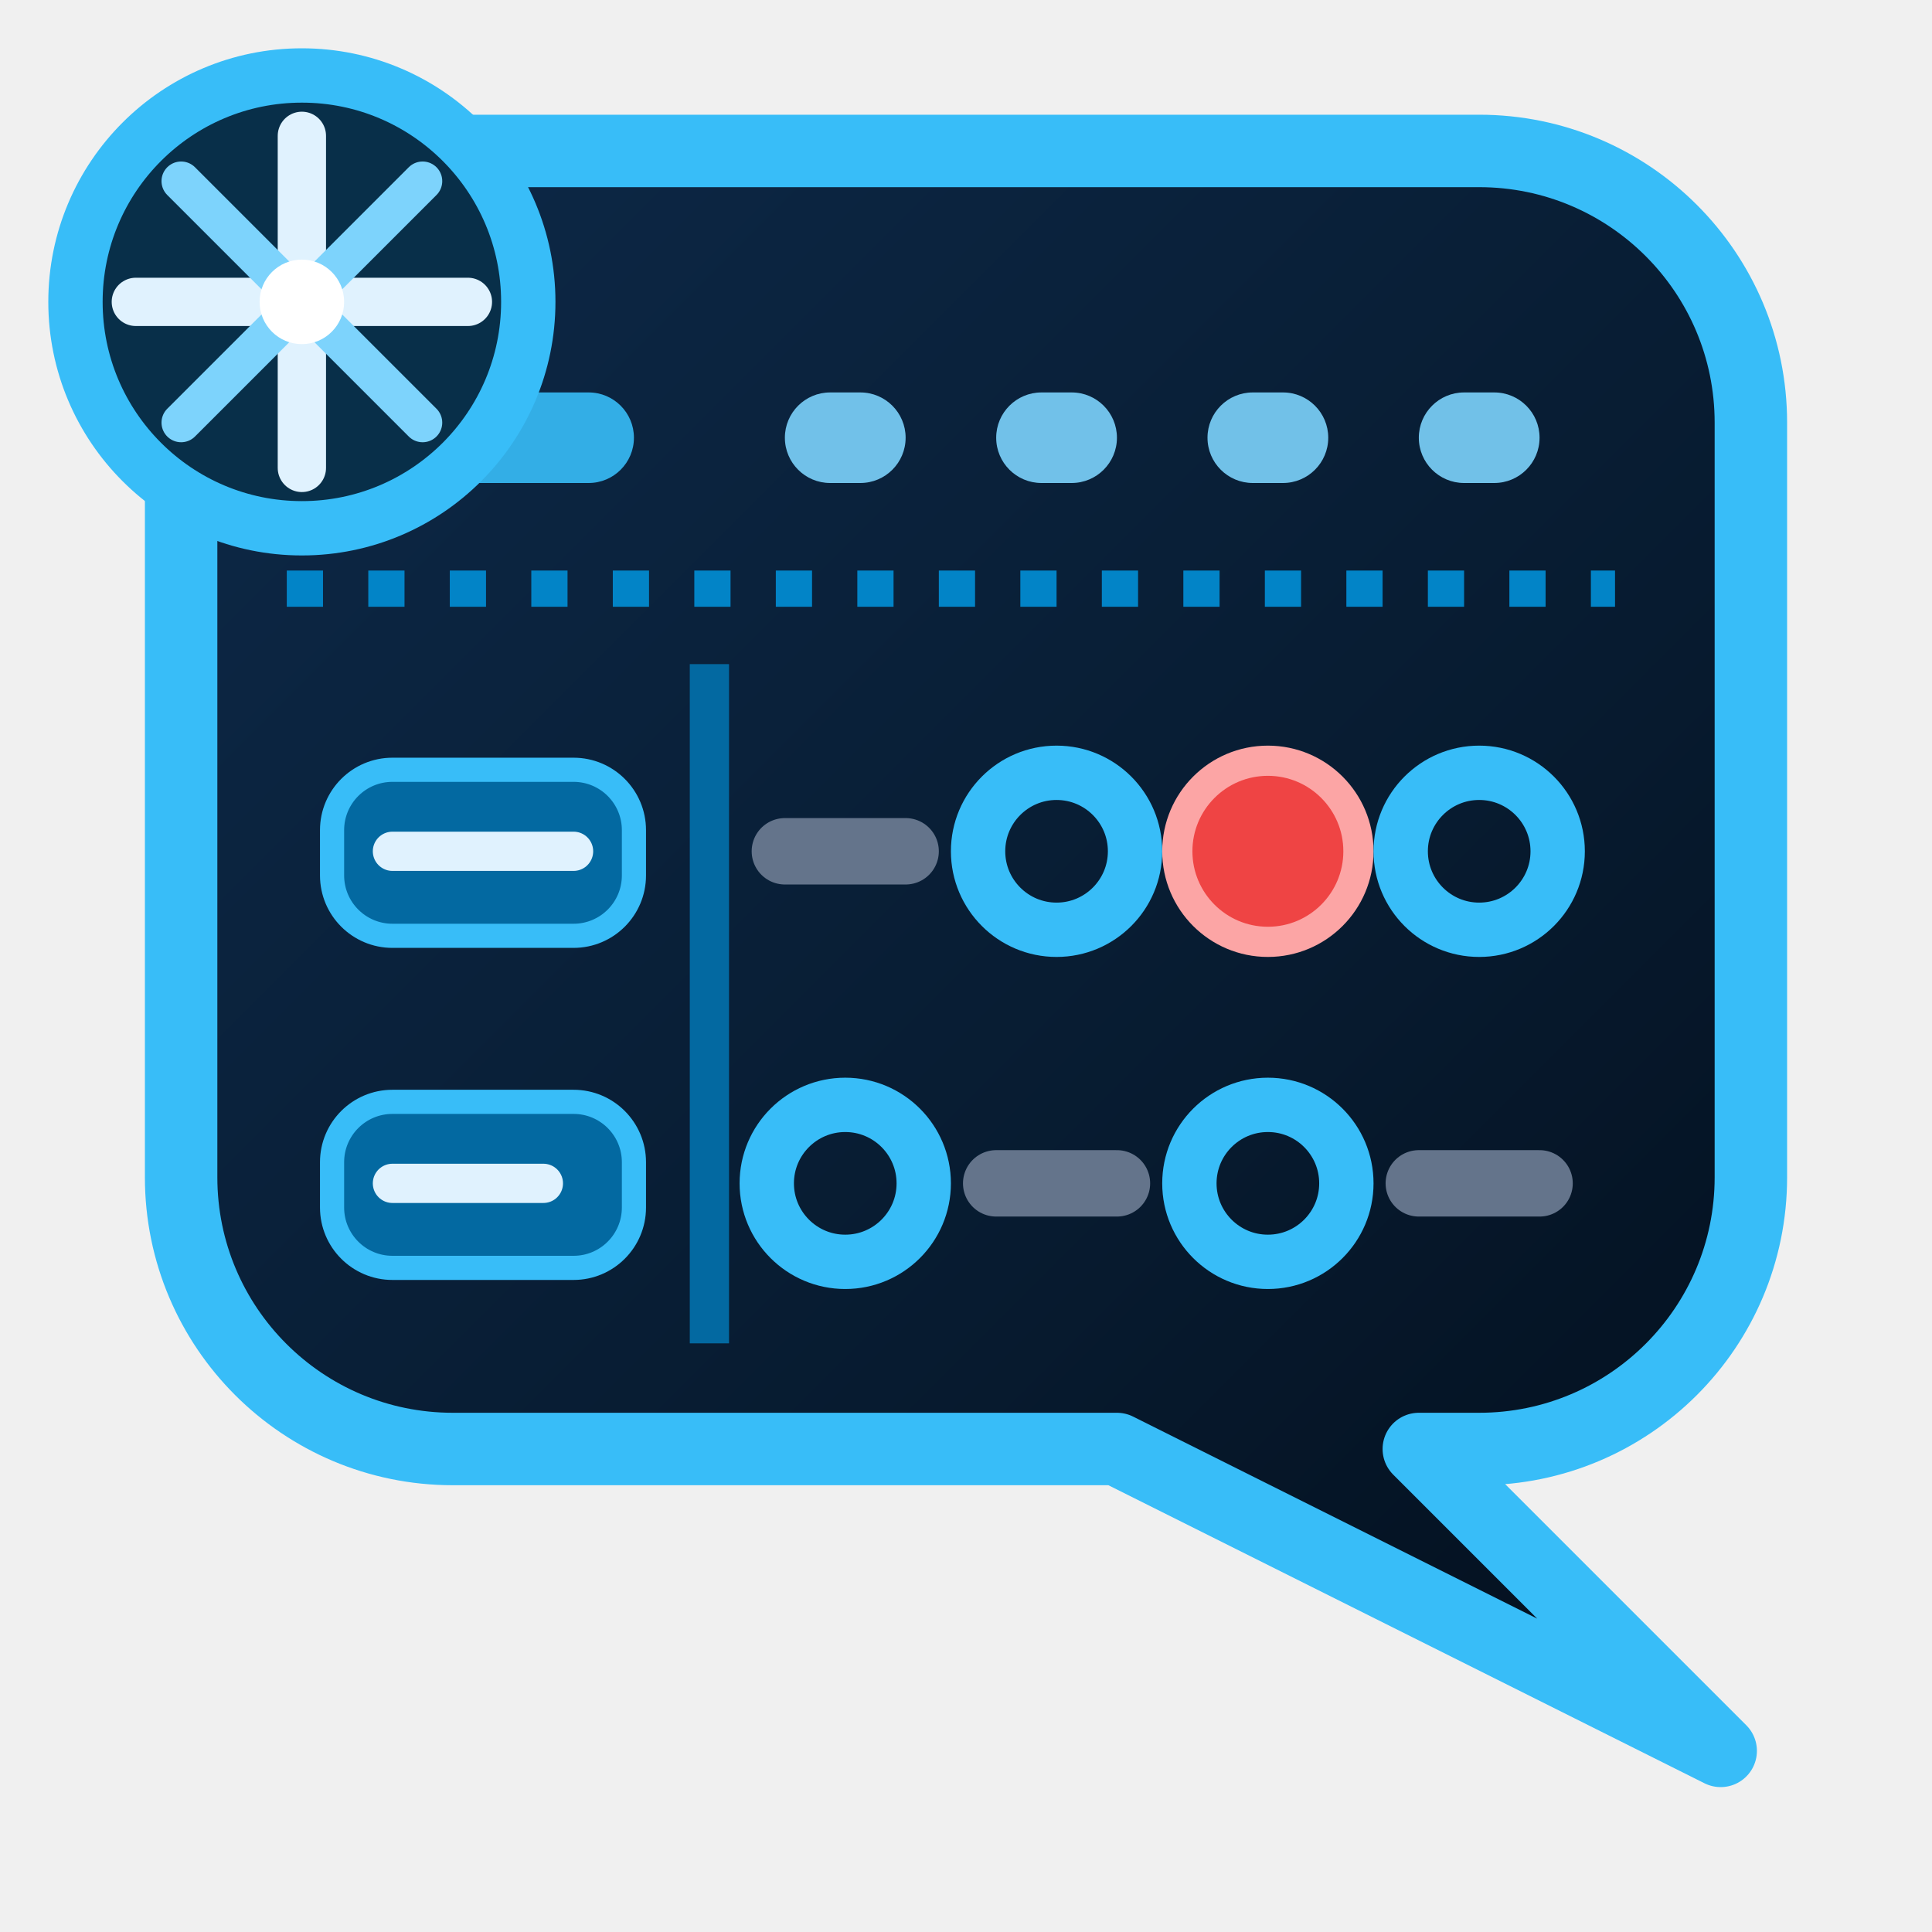
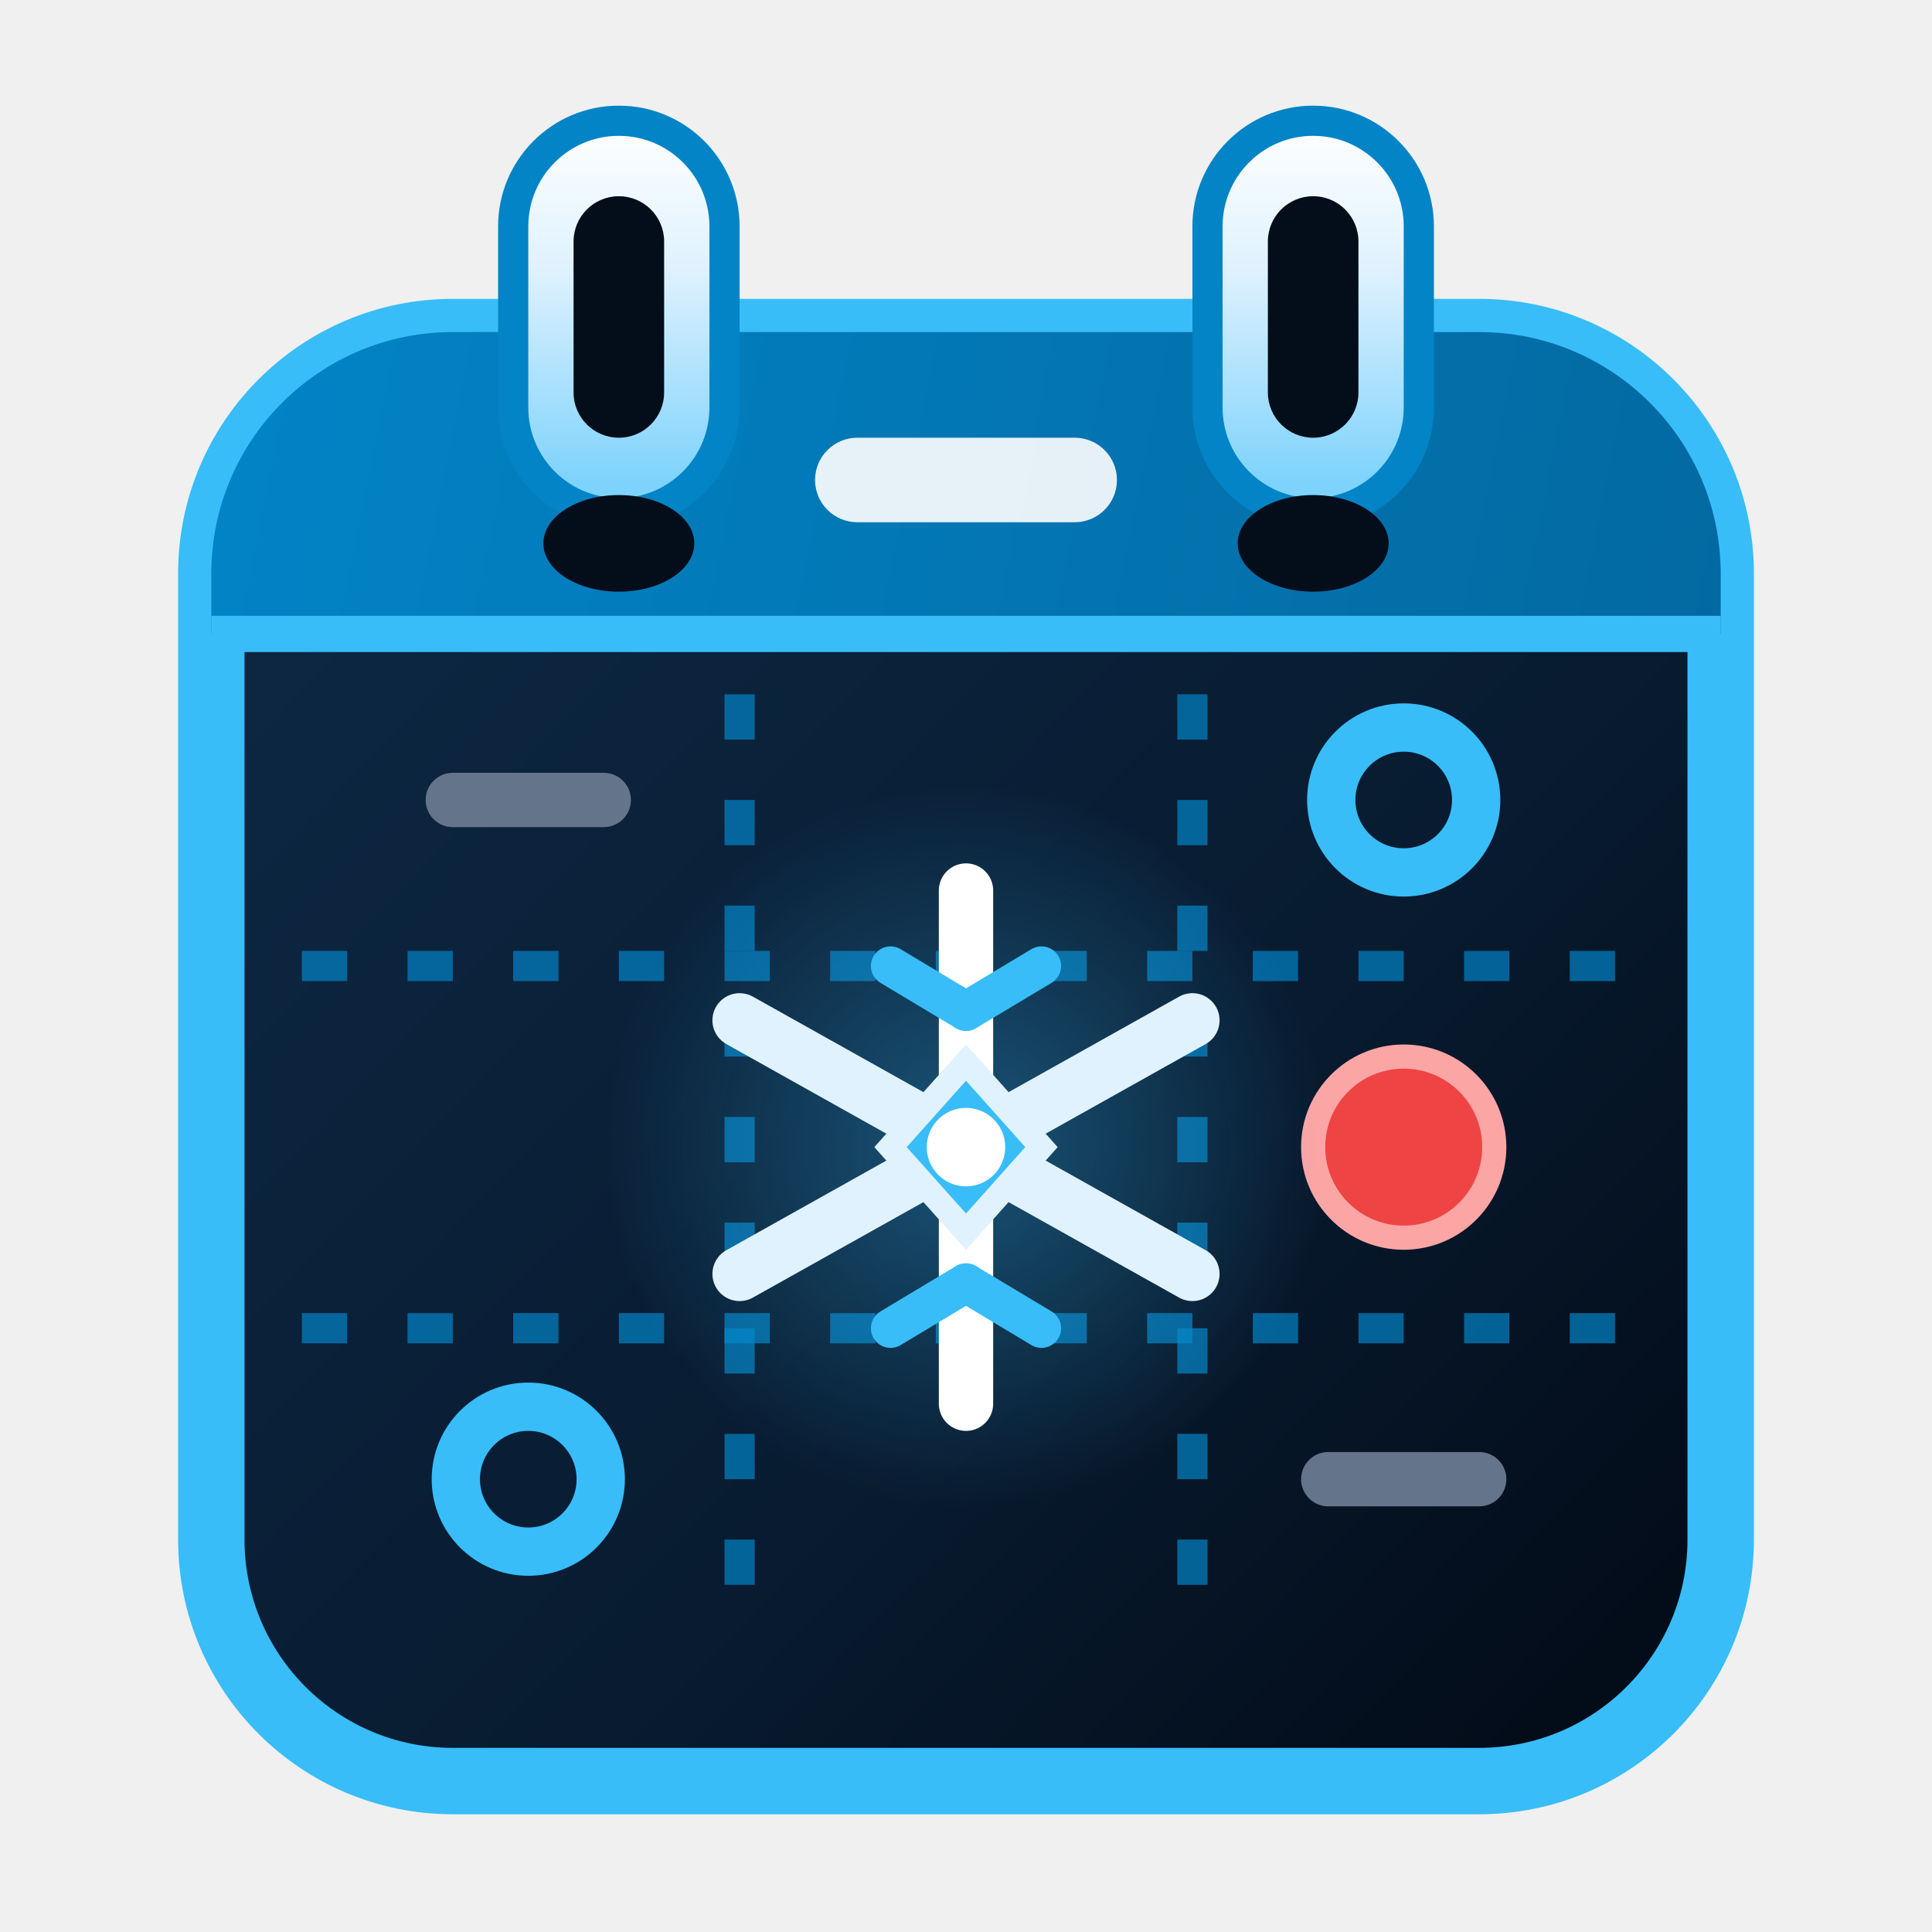
<svg xmlns="http://www.w3.org/2000/svg" viewBox="0 0 64 64" fill="none">
  <defs>
-     <linearGradient id="favBubbleGrad" x1="4" y1="4" x2="60" y2="60" gradientUnits="userSpaceOnUse">
-       <stop offset="0%" stop-color="#0e2a4a" />
-       <stop offset="60%" stop-color="#071b30" />
-       <stop offset="100%" stop-color="#030d1a" />
+     <linearGradient id="calBgGrad" x1="7" y1="11" x2="57" y2="59" gradientUnits="userSpaceOnUse">
+       <stop offset="0%" stop-color="#0e2a47" />
+       <stop offset="60%" stop-color="#081b30" />
+       <stop offset="100%" stop-color="#020914" />
    </linearGradient>
+     <linearGradient id="calHdrGrad" x1="7" y1="11" x2="57" y2="21" gradientUnits="userSpaceOnUse">
+       <stop offset="0%" stop-color="#0284c7" />
+       <stop offset="100%" stop-color="#0369a1" />
+     </linearGradient>
+     <linearGradient id="ringGrad" x1="0" y1="4" x2="0" y2="16" gradientUnits="userSpaceOnUse">
+       <stop offset="0%" stop-color="#ffffff" />
+       <stop offset="40%" stop-color="#e0f2fe" />
+       <stop offset="100%" stop-color="#7dd3fc" />
+     </linearGradient>
+     <radialGradient id="iceGlow" cx="32" cy="38" r="12" gradientUnits="userSpaceOnUse">
+       <stop offset="0%" stop-color="#38bdf8" stop-opacity="0.35" />
+       <stop offset="100%" stop-color="#38bdf8" stop-opacity="0" />
+     </radialGradient>
  </defs>
-   <path d="M 15 5            L 49 5            A 9 9 0 0 1 58 14            L 58 39            A 9 9 0 0 1 49 48            L 47 48            L 57 58            L 37 48            L 15 48            A 9 9 0 0 1 6 39            L 6 14            A 9 9 0 0 1 15 5            Z" fill="url(#favBubbleGrad)" stroke="#38bdf8" stroke-width="2.4" stroke-linejoin="round" />
-   <rect x="11.5" y="13" width="9.5" height="3" rx="1.5" fill="#38bdf8" fill-opacity="0.9" />
-   <rect x="26" y="13" width="4" height="3" rx="1.5" fill="#7dd3fc" fill-opacity="0.9" />
-   <rect x="33" y="13" width="4" height="3" rx="1.5" fill="#7dd3fc" fill-opacity="0.9" />
-   <rect x="40" y="13" width="4" height="3" rx="1.5" fill="#7dd3fc" fill-opacity="0.9" />
-   <rect x="47" y="13" width="4" height="3" rx="1.5" fill="#7dd3fc" fill-opacity="0.9" />
-   <line x1="9.5" y1="19.5" x2="53.5" y2="19.5" stroke="#0284c7" stroke-width="1.2" stroke-dasharray="1.2 1.5" />
-   <line x1="23.5" y1="22" x2="23.5" y2="44.5" stroke="#0369a1" stroke-width="1.3" />
-   <rect x="11" y="25.5" width="10" height="5.5" rx="2" fill="#0369a1" stroke="#38bdf8" stroke-width="0.8" />
-   <line x1="13" y1="28.2" x2="19" y2="28.2" stroke="#e0f2fe" stroke-width="1.3" stroke-linecap="round" />
-   <line x1="26" y1="28.2" x2="30" y2="28.2" stroke="#64748b" stroke-width="2.2" stroke-linecap="round" />
-   <circle cx="35" cy="28.2" r="2.6" stroke="#38bdf8" stroke-width="1.8" fill="none" />
-   <circle cx="42" cy="28.2" r="3.0" fill="#ef4444" stroke="#fca5a5" stroke-width="1" />
-   <circle cx="49" cy="28.2" r="2.6" stroke="#38bdf8" stroke-width="1.8" fill="none" />
-   <rect x="11" y="36.5" width="10" height="5.5" rx="2" fill="#0369a1" stroke="#38bdf8" stroke-width="0.8" />
-   <line x1="13" y1="39.2" x2="18" y2="39.2" stroke="#e0f2fe" stroke-width="1.3" stroke-linecap="round" />
-   <circle cx="28" cy="39.2" r="2.6" stroke="#38bdf8" stroke-width="1.8" fill="none" />
-   <line x1="33" y1="39.2" x2="37" y2="39.2" stroke="#64748b" stroke-width="2.2" stroke-linecap="round" />
-   <circle cx="42" cy="39.2" r="2.6" stroke="#38bdf8" stroke-width="1.8" fill="none" />
-   <line x1="47" y1="39.2" x2="51" y2="39.2" stroke="#64748b" stroke-width="2.2" stroke-linecap="round" />
-   <g transform="translate(2, 2)">
-     <circle cx="8" cy="8" r="7.5" fill="#082f49" stroke="#38bdf8" stroke-width="1.8" />
-     <line x1="8" y1="2.5" x2="8" y2="13.5" stroke="#e0f2fe" stroke-width="1.6" stroke-linecap="round" />
-     <line x1="2.5" y1="8" x2="13.5" y2="8" stroke="#e0f2fe" stroke-width="1.6" stroke-linecap="round" />
-     <line x1="4" y1="4" x2="12" y2="12" stroke="#7dd3fc" stroke-width="1.3" stroke-linecap="round" />
-     <line x1="12" y1="4" x2="4" y2="12" stroke="#7dd3fc" stroke-width="1.3" stroke-linecap="round" />
-     <circle cx="8" cy="8" r="1.4" fill="#ffffff" />
+   <rect x="7" y="11" width="50" height="48" rx="8" fill="url(#calBgGrad)" stroke="#38bdf8" stroke-width="2.2" />
+   <path d="M 7 21 L 7 19 A 8 8 0 0 1 15 11 L 49 11 A 8 8 0 0 1 57 19 L 57 21 Z" fill="url(#calHdrGrad)" />
+   <line x1="7" y1="21" x2="57" y2="21" stroke="#38bdf8" stroke-width="1.2" />
+   <rect x="27" y="14.5" width="10" height="2.8" rx="1.4" fill="#ffffff" fill-opacity="0.9" />
+   <line x1="10" y1="32" x2="54" y2="32" stroke="#0284c7" stroke-width="1" stroke-dasharray="1.5 2" stroke-opacity="0.7" />
+   <line x1="10" y1="44" x2="54" y2="44" stroke="#0284c7" stroke-width="1" stroke-dasharray="1.5 2" stroke-opacity="0.7" />
+   <line x1="24.5" y1="23" x2="24.5" y2="54" stroke="#0284c7" stroke-width="1" stroke-dasharray="1.5 2" stroke-opacity="0.7" />
+   <line x1="39.5" y1="23" x2="39.5" y2="54" stroke="#0284c7" stroke-width="1" stroke-dasharray="1.5 2" stroke-opacity="0.7" />
+   <line x1="15" y1="26.5" x2="20" y2="26.5" stroke="#64748b" stroke-width="1.8" stroke-linecap="round" />
+   <circle cx="46.5" cy="26.5" r="2.4" stroke="#38bdf8" stroke-width="1.6" fill="none" />
+   <circle cx="46.5" cy="38" r="3.0" fill="#ef4444" stroke="#fca5a5" stroke-width="0.8" />
+   <circle cx="17.5" cy="49" r="2.4" stroke="#38bdf8" stroke-width="1.6" fill="none" />
+   <line x1="44" y1="49" x2="49" y2="49" stroke="#64748b" stroke-width="1.8" stroke-linecap="round" />
+   <circle cx="32" cy="38" r="12" fill="url(#iceGlow)" />
+   <g>
+     <line x1="32" y1="29.5" x2="32" y2="46.5" stroke="#ffffff" stroke-width="1.8" stroke-linecap="round" />
+     <line x1="24.5" y1="33.8" x2="39.5" y2="42.2" stroke="#e0f2fe" stroke-width="1.8" stroke-linecap="round" />
+     <line x1="24.5" y1="42.2" x2="39.5" y2="33.8" stroke="#e0f2fe" stroke-width="1.8" stroke-linecap="round" />
+     <line x1="29.5" y1="32" x2="32" y2="33.5" stroke="#38bdf8" stroke-width="1.3" stroke-linecap="round" />
+     <line x1="34.5" y1="32" x2="32" y2="33.5" stroke="#38bdf8" stroke-width="1.3" stroke-linecap="round" />
+     <line x1="29.5" y1="44" x2="32" y2="42.5" stroke="#38bdf8" stroke-width="1.3" stroke-linecap="round" />
+     <line x1="34.5" y1="44" x2="32" y2="42.5" stroke="#38bdf8" stroke-width="1.3" stroke-linecap="round" />
+     <polygon points="32,35.2 34.5,38 32,40.8 29.5,38" fill="#38bdf8" stroke="#e0f2fe" stroke-width="0.8" />
+     <circle cx="32" cy="38" r="1.3" fill="#ffffff" />
  </g>
+   <rect x="17" y="4" width="7" height="13" rx="3.5" fill="url(#ringGrad)" stroke="#0284c7" stroke-width="1" />
+   <rect x="19" y="6.5" width="3" height="8" rx="1.5" fill="#040d1a" />
+   <ellipse cx="20.5" cy="18" rx="2.5" ry="1.6" fill="#040d1a" />
+   <rect x="40" y="4" width="7" height="13" rx="3.5" fill="url(#ringGrad)" stroke="#0284c7" stroke-width="1" />
+   <rect x="42" y="6.5" width="3" height="8" rx="1.5" fill="#040d1a" />
+   <ellipse cx="43.5" cy="18" rx="2.5" ry="1.6" fill="#040d1a" />
</svg>
